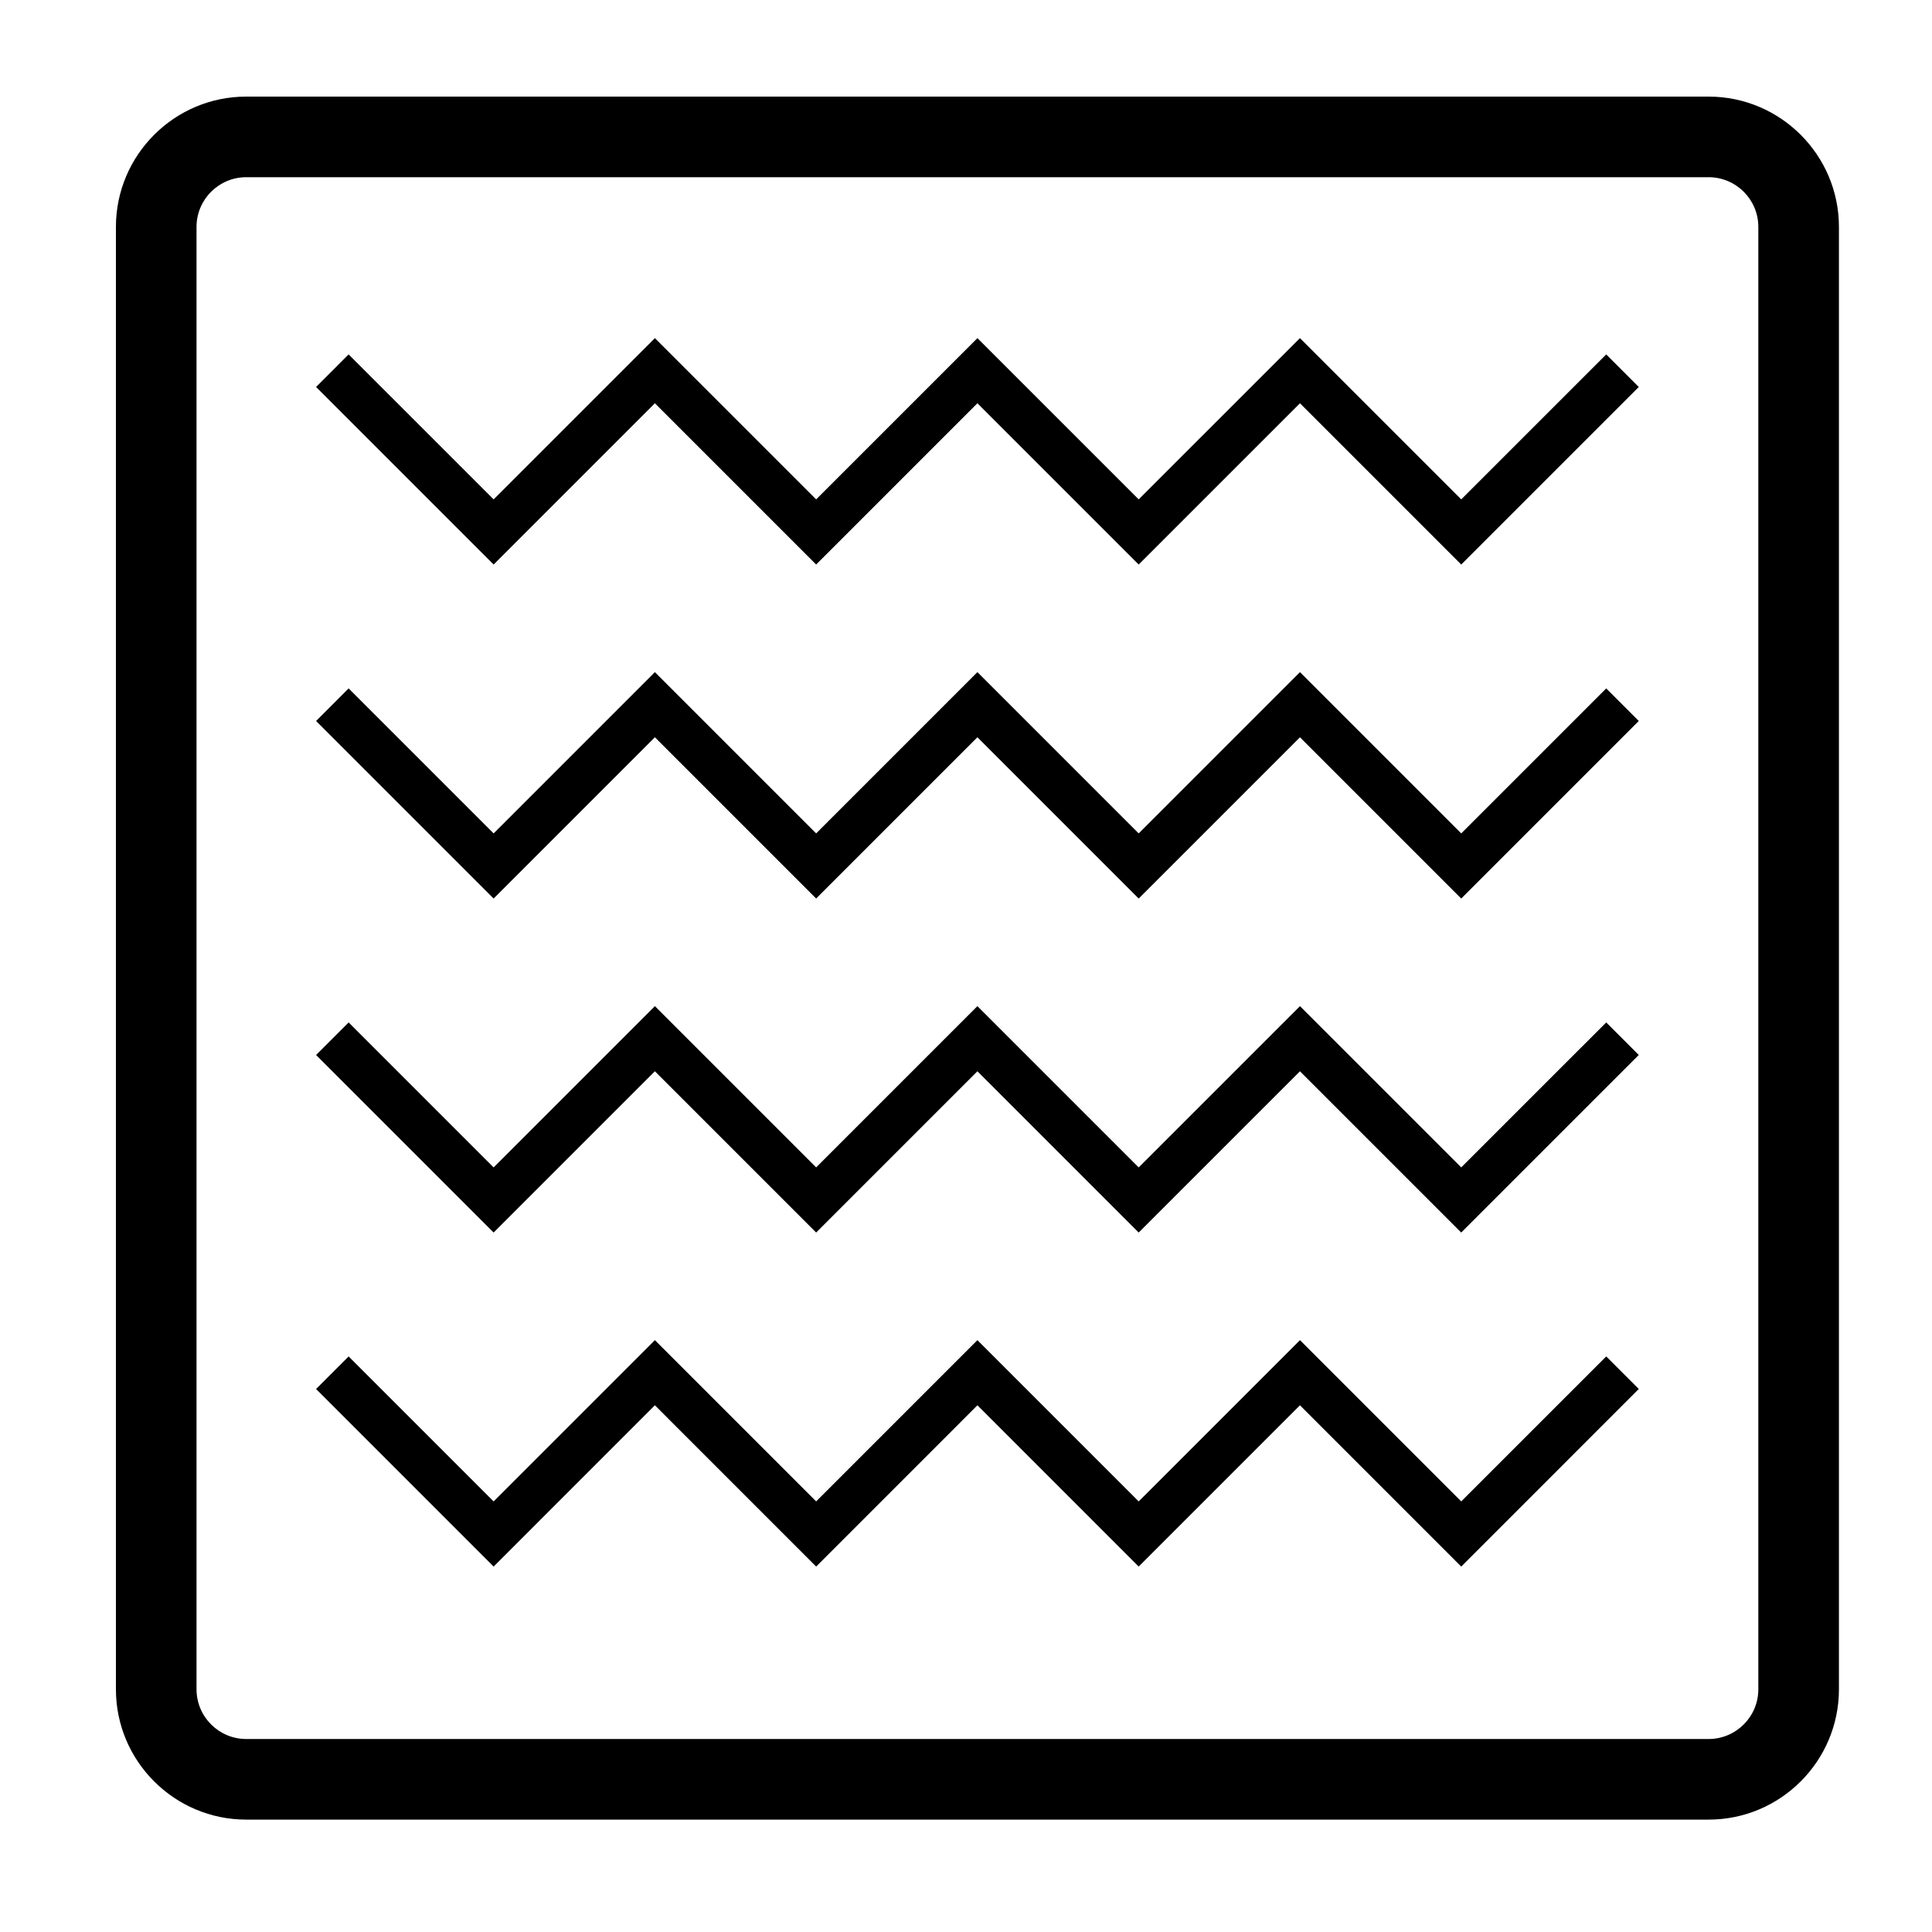
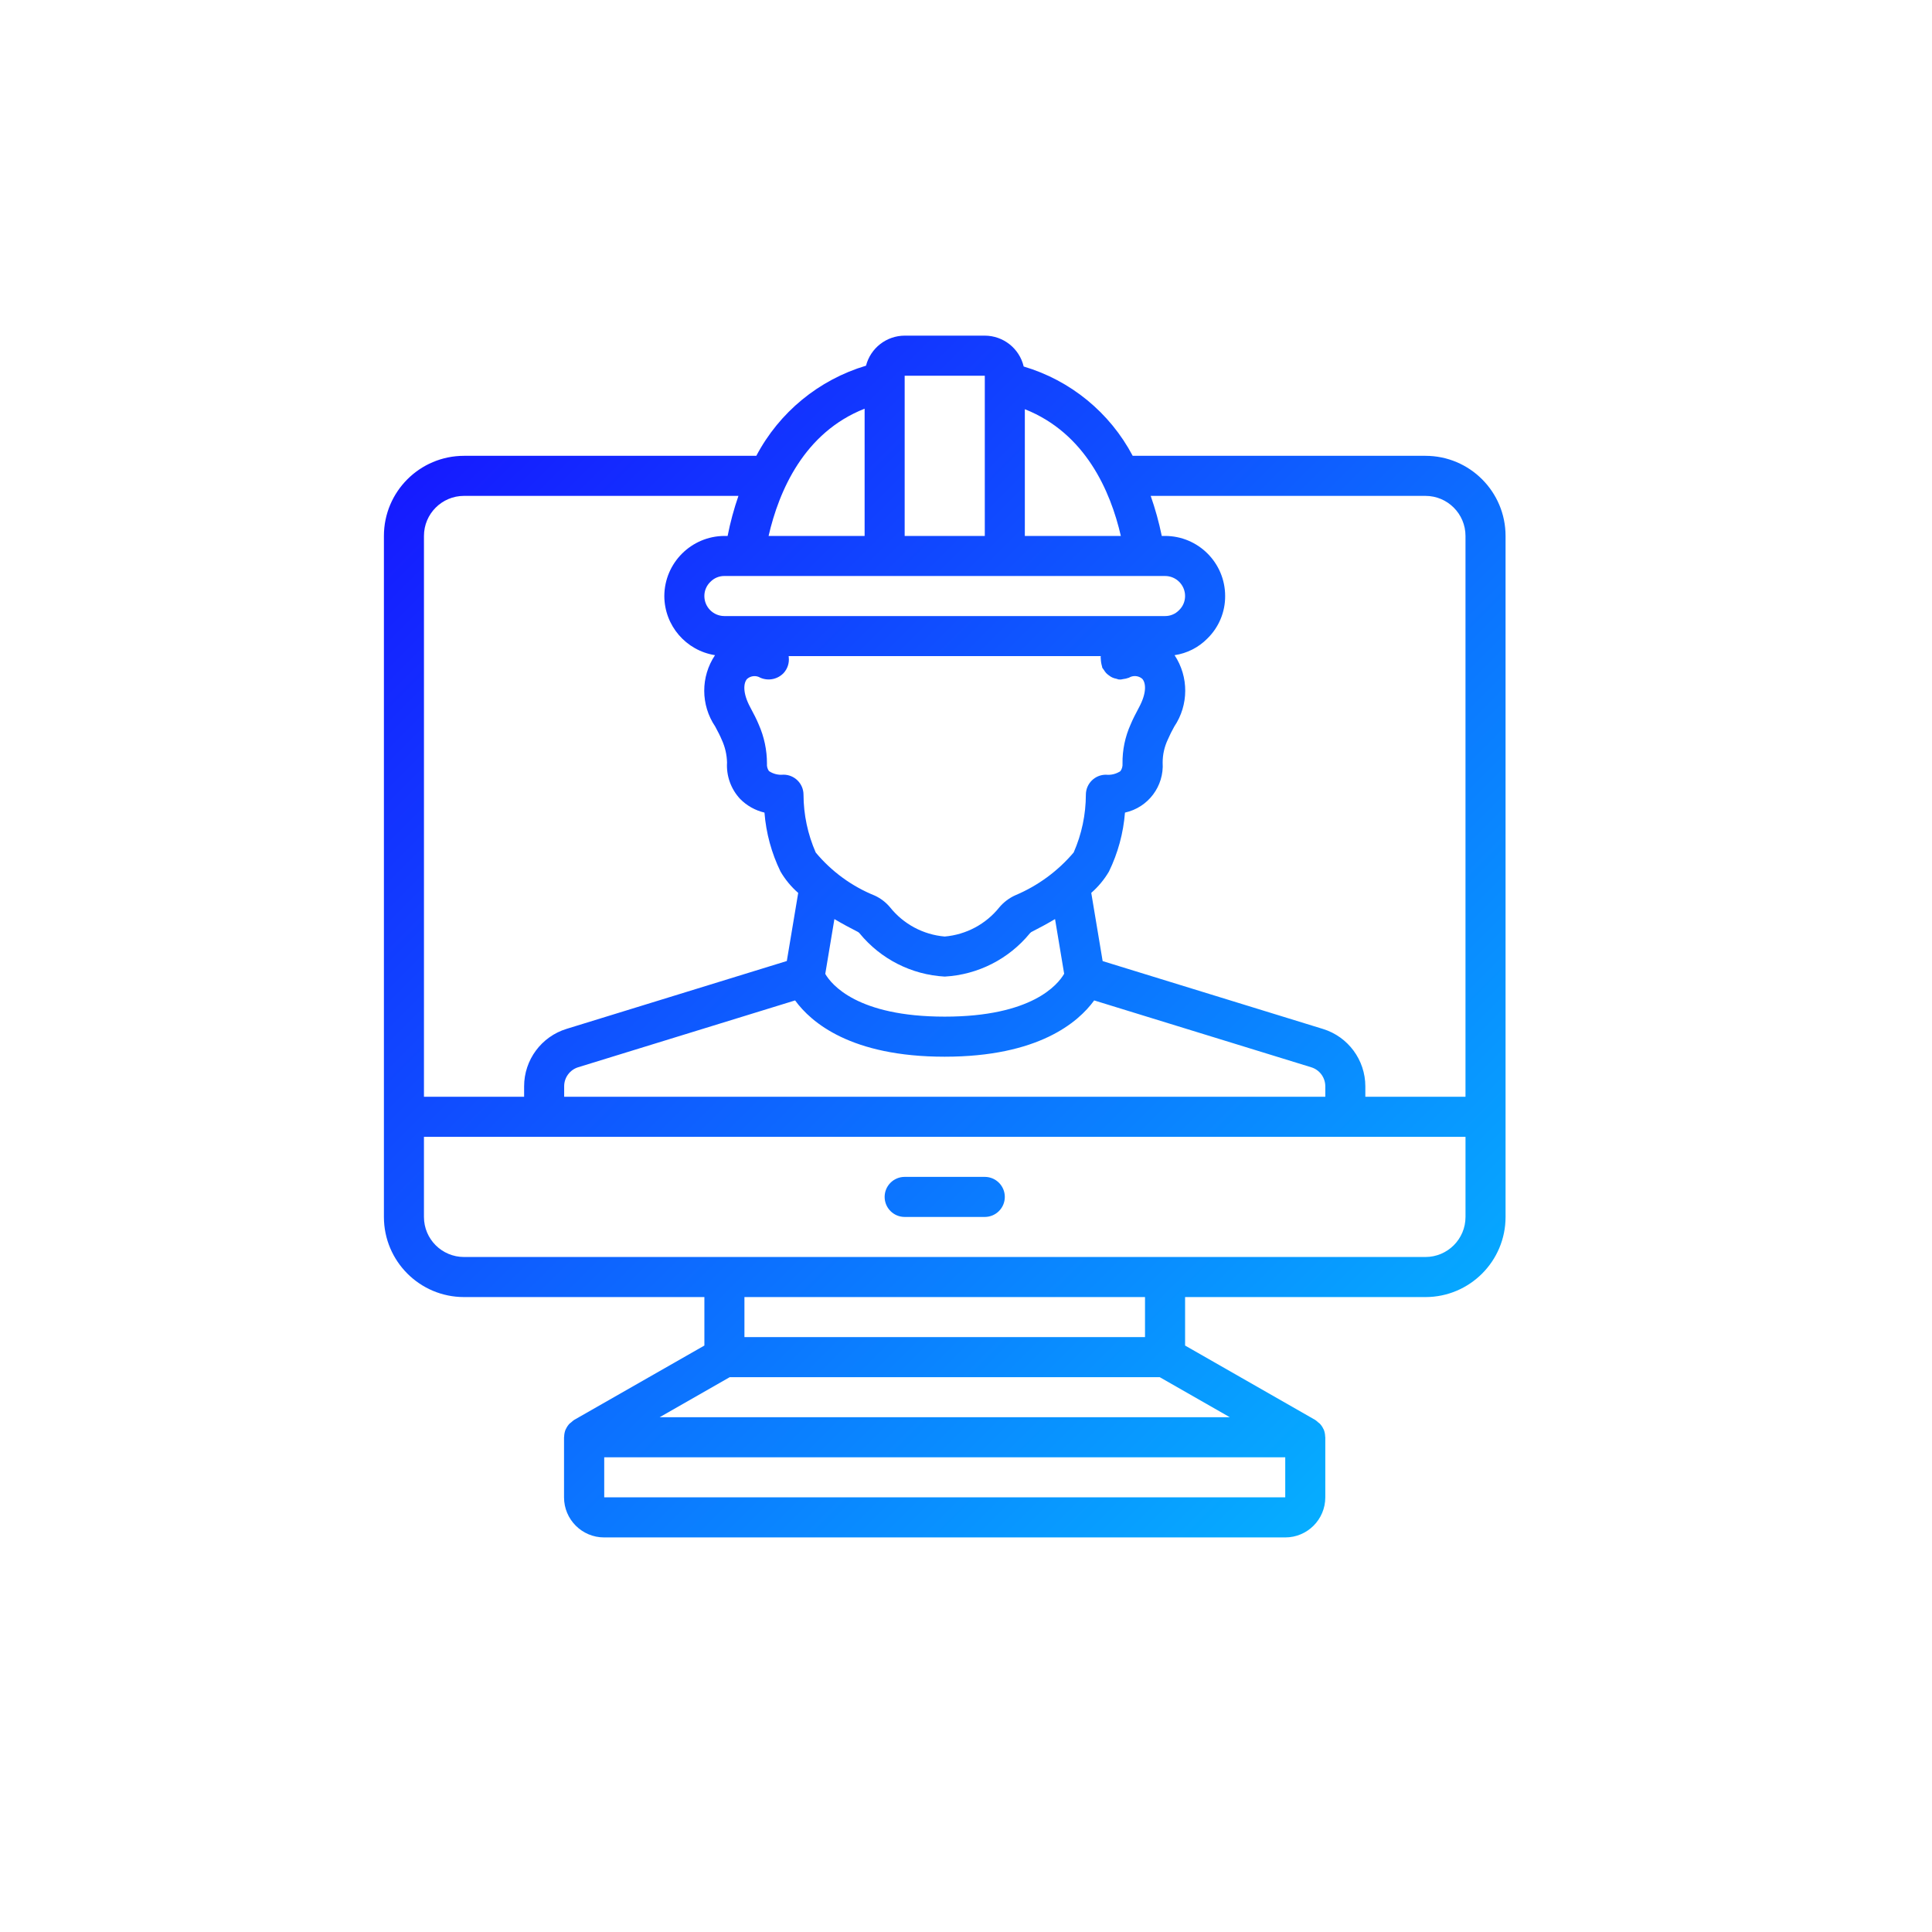
- <svg xmlns="http://www.w3.org/2000/svg" height="100px" width="100px" fill="#000000" viewBox="0 0 100 100" version="1.1" x="0px" y="0px">
-   <g stroke="none" stroke-width="1" fill="none" fill-rule="evenodd">
-     <path d="M88.437,5 L12.745,5 C9.026,5 6,8.026 6,11.745 L6,87.438 C6,91.157 9.026,94.183 12.745,94.183 L88.437,94.183 C92.157,94.183 95.183,91.157 95.183,87.438 L95.183,11.745 C95.183,8.026 92.157,5 88.437,5 L88.437,5 Z M91.011,87.438 C91.011,88.856 89.856,90.011 88.437,90.011 L12.745,90.011 C11.326,90.011 10.172,88.856 10.172,87.438 L10.172,11.745 C10.172,10.326 11.326,9.172 12.745,9.172 L88.437,9.172 C89.856,9.172 91.011,10.326 91.011,11.745 L91.011,87.438 L91.011,87.438 Z M75.633,25.848 L67.286,17.502 L58.938,25.848 L50.591,17.502 L42.244,25.848 L33.897,17.502 L25.55,25.848 L18.045,18.344 L16.36,20.03 L25.55,29.22 L33.897,20.873 L42.244,29.22 L50.591,20.873 L58.938,29.22 L67.286,20.873 L75.633,29.22 L84.823,20.03 L83.138,18.344 L75.633,25.848 L75.633,25.848 Z M75.633,43.137 L67.286,34.789 L58.938,43.137 L50.591,34.789 L42.244,43.137 L33.897,34.789 L25.55,43.137 L18.045,35.632 L16.36,37.318 L25.55,46.508 L33.897,38.161 L42.244,46.508 L50.591,38.161 L58.938,46.508 L67.286,38.161 L75.633,46.508 L84.823,37.318 L83.138,35.632 L75.633,43.137 L75.633,43.137 Z M75.633,60.425 L67.286,52.078 L58.938,60.425 L50.591,52.078 L42.244,60.425 L33.897,52.078 L25.55,60.425 L18.045,52.921 L16.36,54.606 L25.55,63.796 L33.897,55.449 L42.244,63.796 L50.591,55.449 L58.938,63.796 L67.286,55.449 L75.633,63.796 L84.823,54.606 L83.138,52.921 L75.633,60.425 L75.633,60.425 Z M75.633,77.713 L67.286,69.366 L58.938,77.713 L50.591,69.366 L42.244,77.713 L33.897,69.366 L25.55,77.713 L18.045,70.209 L16.36,71.894 L25.55,81.085 L33.897,72.737 L42.244,81.085 L50.591,72.737 L58.938,81.085 L67.286,72.737 L75.633,81.085 L84.823,71.894 L83.138,70.209 L75.633,77.713 L75.633,77.713 Z" fill="#000000" />
+ <svg xmlns="http://www.w3.org/2000/svg" xmlns:xlink="http://www.w3.org/1999/xlink" width="700pt" height="700pt" version="1.1" viewBox="0 0 700 700" id="svg51">
+   <defs id="defs7">
+     <linearGradient x1="0%" y1="0%" x2="100%" y2="100%" gradientUnits="userSpaceOnUse" id="grad1">
+       <stop offset="0%" style="stop-color:rgb(24,0,255);stop-opacity:1" id="stop2" />
+       <stop offset="100%" style="stop-color:rgb(0,225,255);stop-opacity:1" id="stop4" />
+     </linearGradient>
+     <linearGradient xlink:href="#grad1" id="linearGradient255" gradientUnits="userSpaceOnUse" x1="0%" y1="0%" x2="100%" y2="100%" />
+     <linearGradient xlink:href="#grad1" id="linearGradient257" gradientUnits="userSpaceOnUse" x1="0%" y1="0%" x2="100%" y2="100%" />
+     <linearGradient xlink:href="#grad1" id="linearGradient259" gradientUnits="userSpaceOnUse" x1="0%" y1="0%" x2="100%" y2="100%" />
+     <linearGradient xlink:href="#grad1" id="linearGradient261" gradientUnits="userSpaceOnUse" x1="0%" y1="0%" x2="100%" y2="100%" />
+     <linearGradient xlink:href="#grad1" id="linearGradient263" gradientUnits="userSpaceOnUse" x1="0%" y1="0%" x2="100%" y2="100%" />
+     <linearGradient xlink:href="#grad1" id="linearGradient265" gradientUnits="userSpaceOnUse" x1="0%" y1="0%" x2="100%" y2="100%" />
+     <linearGradient xlink:href="#grad1" id="linearGradient267" gradientUnits="userSpaceOnUse" x1="0%" y1="0%" x2="100%" y2="100%" />
+     <linearGradient xlink:href="#grad1" id="linearGradient269" gradientUnits="userSpaceOnUse" x1="0%" y1="0%" x2="100%" y2="100%" />
+     <linearGradient xlink:href="#grad1" id="linearGradient271" gradientUnits="userSpaceOnUse" x1="0%" y1="0%" x2="100%" y2="100%" />
+     <linearGradient xlink:href="#grad1" id="linearGradient273" gradientUnits="userSpaceOnUse" x1="0%" y1="0%" x2="100%" y2="100%" />
+     <linearGradient xlink:href="#grad1" id="linearGradient275" gradientUnits="userSpaceOnUse" x1="0%" y1="0%" x2="100%" y2="100%" />
+     <linearGradient xlink:href="#grad1" id="linearGradient277" gradientUnits="userSpaceOnUse" x1="0%" y1="0%" x2="100%" y2="100%" />
+     <linearGradient xlink:href="#grad1" id="linearGradient279" gradientUnits="userSpaceOnUse" x1="0%" y1="0%" x2="100%" y2="100%" />
+     <linearGradient xlink:href="#grad1" id="linearGradient281" gradientUnits="userSpaceOnUse" x1="0%" y1="0%" x2="100%" y2="100%" />
+     <linearGradient xlink:href="#grad1" id="linearGradient283" gradientUnits="userSpaceOnUse" x1="0%" y1="0%" x2="100%" y2="100%" />
+     <linearGradient xlink:href="#grad1" id="linearGradient285" gradientUnits="userSpaceOnUse" x1="0%" y1="0%" x2="100%" y2="100%" />
+     <linearGradient xlink:href="#grad1" id="linearGradient287" gradientUnits="userSpaceOnUse" x1="0%" y1="0%" x2="100%" y2="100%" />
+     <linearGradient xlink:href="#grad1" id="linearGradient289" gradientUnits="userSpaceOnUse" x1="0%" y1="0%" x2="100%" y2="100%" />
+     <linearGradient xlink:href="#grad1" id="linearGradient291" gradientUnits="userSpaceOnUse" x1="0%" y1="0%" x2="100%" y2="100%" />
+     <linearGradient xlink:href="#grad1" id="linearGradient293" gradientUnits="userSpaceOnUse" x1="0%" y1="0%" x2="100%" y2="100%" />
+     <linearGradient xlink:href="#grad1" id="linearGradient295" gradientUnits="userSpaceOnUse" x1="0%" y1="0%" x2="100%" y2="100%" />
+   </defs>
+   <g style="fill:url(#linearGradient295);fill-opacity:1" id="g49" transform="matrix(0.7775442,0,0,0.7775442,70.15,121.6102)">
+     <path d="M 574,56 H 437.59 C 426.957,35.852 408.641,20.844 386.797,14.383 384.813,5.969 377.313,0.02 368.672,0 h -37.336 c -8.488,0.027 -15.891,5.781 -18.012,14 -21.988,6.566 -40.41,21.703 -51.117,42 h -136.2 C 105.39,56 88.675,72.715 88.675,93.332 v 317.34 c 0,20.617 16.715,37.332 37.332,37.332 h 112 v 22.586 l -60.668,34.645 c -0.434,0.297 -0.84,0.629 -1.223,0.992 -0.324,0.23 -0.637,0.477 -0.934,0.746 -0.703,0.742 -1.281,1.598 -1.707,2.527 0,0.086 -0.102,0.141 -0.141,0.227 -0.422,1.055 -0.652,2.184 -0.672,3.32 0,0.105 -0.055,0.188 -0.055,0.289 v 28 c 0,10.312 8.355,18.668 18.668,18.668 h 317.4 c 10.309,0 18.664,-8.355 18.664,-18.668 v -28 c 0,-0.102 -0.055,-0.184 -0.055,-0.289 -0.019,-1.137 -0.246,-2.266 -0.672,-3.32 0,-0.086 -0.113,-0.152 -0.148,-0.234 -0.422,-0.93 -0.996,-1.781 -1.699,-2.519 -0.297,-0.27 -0.609,-0.516 -0.934,-0.746 -0.379,-0.363 -0.789,-0.695 -1.223,-0.992 l -60.602,-34.645 v -22.586 h 112 c 20.617,0 37.332,-16.715 37.332,-37.332 v -317.34 c 0,-20.617 -16.715,-37.332 -37.332,-37.332 z m 0,18.668 c 10.309,0 18.668,8.355 18.668,18.664 v 261.34 H 546 v -4.856 c -0.004,-12.281 -8.012,-23.129 -19.75,-26.75 l -102.66,-31.621 -5.305,-31.789 c 3.258,-2.852 6.043,-6.203 8.242,-9.93 4.188,-8.613 6.719,-17.934 7.469,-27.477 10.812,-2.371 18.273,-12.285 17.555,-23.336 0,-3.691 0.82,-7.336 2.398,-10.676 0.902,-2.074 1.906,-4.102 3.016,-6.074 6.758,-10.043 6.816,-23.168 0.141,-33.266 5.781,-0.852 11.133,-3.559 15.238,-7.719 5.363,-5.203 8.371,-12.371 8.328,-19.844 0,-15.461 -12.539,-28 -28,-28 h -1.531 c -1.297,-6.332 -3.023,-12.566 -5.16,-18.664 z m -401.33,280 v -4.856 c -0.019,-4.082 2.633,-7.695 6.531,-8.902 l 101.08,-31.137 c 7.465,10.266 26.059,26.227 69.68,26.227 43.625,0 62.227,-15.98 69.684,-26.227 l 101.16,31.156 c 3.894,1.199 6.547,4.809 6.535,8.883 v 4.856 z M 322,111.998 h 130.67 c 5.152,0 9.332,4.18 9.332,9.332 0.004,2.519 -1.031,4.93 -2.867,6.656 -1.699,1.734 -4.035,2.699 -6.465,2.68 H 247.33 c -5.152,0 -9.332,-4.18 -9.332,-9.336 -0.004,-2.516 1.031,-4.926 2.867,-6.652 1.699,-1.734 4.035,-2.703 6.465,-2.68 z m -64.055,47.926 c 1.73,-1.488 4.223,-1.691 6.168,-0.504 3.734,1.609 8.078,0.711 10.867,-2.25 1.766,-1.965 2.621,-4.582 2.359,-7.215 l -0.066,-0.625 h 145.45 l -0.066,0.625 c 0,0.215 0.066,0.402 0.066,0.609 0.035,1.234 0.238,2.457 0.598,3.641 0.062,0.195 0,0.391 0.129,0.586 0.207,0.324 0.438,0.637 0.68,0.934 0.312,0.535 0.68,1.039 1.094,1.504 0.418,0.434 0.883,0.82 1.383,1.156 0.961,0.766 2.102,1.273 3.312,1.477 0.348,0.137 0.707,0.246 1.074,0.336 0.324,0 0.641,0.043 0.934,0.043 h 0.109 c 0.406,-0.051 0.809,-0.125 1.203,-0.223 0.789,-0.082 1.562,-0.266 2.309,-0.539 0.082,-0.016 0.16,-0.035 0.242,-0.059 1.957,-1.207 4.465,-1.02 6.223,0.457 1.691,1.801 2.297,6.387 -1.52,13.422 -1.586,2.949 -2.922,5.602 -3.836,7.805 -2.602,5.758 -3.902,12.02 -3.809,18.34 0.098,1.242 -0.25,2.481 -0.98,3.488 -1.992,1.328 -4.387,1.914 -6.766,1.664 -5.156,0 -9.332,4.176 -9.332,9.332 -0.023,9.258 -1.953,18.41 -5.676,26.891 -7.356,8.68 -16.648,15.504 -27.133,19.926 -2.879,1.281 -5.43,3.195 -7.465,5.598 -6.269,7.856 -15.488,12.793 -25.5,13.656 -10,-0.855 -19.207,-5.777 -25.469,-13.617 -1.934,-2.316 -4.352,-4.172 -7.086,-5.441 -10.703,-4.316 -20.172,-11.223 -27.551,-20.094 -3.723,-8.496 -5.66,-17.664 -5.695,-26.938 0,-5.152 -4.18,-9.332 -9.332,-9.332 -2.379,0.25 -4.766,-0.34 -6.758,-1.664 -0.719,-1.012 -1.051,-2.25 -0.934,-3.488 0.008,-6.293 -1.309,-12.516 -3.863,-18.266 -0.934,-2.305 -2.289,-4.93 -3.902,-7.934 -3.75,-6.934 -3.137,-11.5 -1.465,-13.301 z m 51.492,117.87 c 0.367,0.176 0.688,0.441 0.934,0.766 9.809,11.961 24.184,19.254 39.629,20.105 15.469,-0.859 29.863,-8.172 39.676,-20.16 0.355,-0.422 0.812,-0.742 1.324,-0.934 3.297,-1.672 6.852,-3.594 10.406,-5.703 l 4.25,25.48 c -2.981,5.141 -15.121,19.98 -55.656,19.98 -40.777,0 -52.816,-15.008 -55.664,-19.918 l 4.258,-25.543 c 3.676,2.176 7.371,4.172 10.844,5.926 z M 432.067,93.334 H 387.333 V 34.275 c 28.199,11.18 39.922,38.133 44.734,59.059 z M 331.337,18.67 h 37.336 V 93.334 H 331.337 Z M 312.673,34.041 V 93.334 H 267.927 C 272.763,72.26 284.493,45.127 312.673,34.041 Z M 126.003,74.67 h 127.87 c -2.109,6.098 -3.793,12.336 -5.039,18.664 h -1.496 c -15.43,0.078 -27.922,12.57 -28,28 0.047,13.738 10.055,25.414 23.625,27.562 -6.727,10.062 -6.695,23.195 0.074,33.227 1.223,2.285 2.305,4.332 3.07,6.199 1.535,3.328 2.371,6.938 2.453,10.602 -0.375,6.25 1.832,12.383 6.106,16.957 3.102,3.152 7.035,5.359 11.34,6.367 0.746,9.535 3.281,18.848 7.465,27.449 2.188,3.754 4.977,7.125 8.254,9.977 l -5.305,31.734 -102.57,31.602 c -11.797,3.594 -19.852,14.477 -19.844,26.805 v 4.856 h -46.668 v -261.34 c 0,-10.309 8.359,-18.664 18.668,-18.664 z m 65.332,466.66 v -18.664 h 317.34 v 18.664 z m 25.816,-37.332 32.668,-18.668 h 200.37 l 32.668,18.668 z m 226.18,-37.332 h -186.66 v -18.668 h 186.66 z m 130.67,-37.336 h -448 c -10.309,0 -18.668,-8.355 -18.668,-18.664 V 373.33 h 485.34 v 37.336 c 0,10.309 -8.359,18.664 -18.668,18.664 z" id="path9" style="fill:url(#linearGradient255)" />
+     <path d="m 368.67,392 h -37.336 c -5.152,0 -9.332,4.18 -9.332,9.332 0,5.156 4.18,9.336 9.332,9.336 h 37.336 c 5.152,0 9.332,-4.18 9.332,-9.336 0,-5.152 -4.18,-9.332 -9.332,-9.332 z" id="path11" style="fill:url(#linearGradient257)" />
+     <use x="88.668" y="700" xlink:href="#o" id="use13" style="fill:url(#linearGradient259)" />
+     <use x="122.914" y="700" xlink:href="#i" id="use15" style="fill:url(#linearGradient261)" />
+     <use x="145.93" y="700" xlink:href="#b" id="use17" style="fill:url(#linearGradient263)" />
+     <use x="177.578" y="700" xlink:href="#h" id="use19" style="fill:url(#linearGradient265)" />
+     <use x="209.07" y="700" xlink:href="#g" id="use21" style="fill:url(#linearGradient267)" />
+     <use x="231.379" y="700" xlink:href="#b" id="use23" style="fill:url(#linearGradient269)" />
+     <use x="263.027" y="700" xlink:href="#f" id="use25" style="fill:url(#linearGradient271)" />
+     <use x="312.68" y="700" xlink:href="#e" id="use27" style="fill:url(#linearGradient273)" />
+     <use x="346.086" y="700" xlink:href="#a" id="use29" style="fill:url(#linearGradient275)" />
+     <use x="392.754" y="700" xlink:href="#d" id="use31" style="fill:url(#linearGradient277)" />
+     <use x="410.117" y="700" xlink:href="#n" id="use33" style="fill:url(#linearGradient279)" />
+     <use x="443.34" y="700" xlink:href="#c" id="use35" style="fill:url(#linearGradient281)" />
+     <use x="459.336" y="700" xlink:href="#m" id="use37" style="fill:url(#linearGradient283)" />
+     <use x="486.996" y="700" xlink:href="#a" id="use39" style="fill:url(#linearGradient285)" />
+     <use x="533.664" y="700" xlink:href="#l" id="use41" style="fill:url(#linearGradient287)" />
+     <use x="565.543" y="700" xlink:href="#c" id="use43" style="fill:url(#linearGradient289)" />
+     <use x="581.539" y="700" xlink:href="#k" id="use45" style="fill:url(#linearGradient291)" />
+     <use x="609.312" y="700" xlink:href="#j" id="use47" style="fill:url(#linearGradient293)" />
  </g>
</svg>
